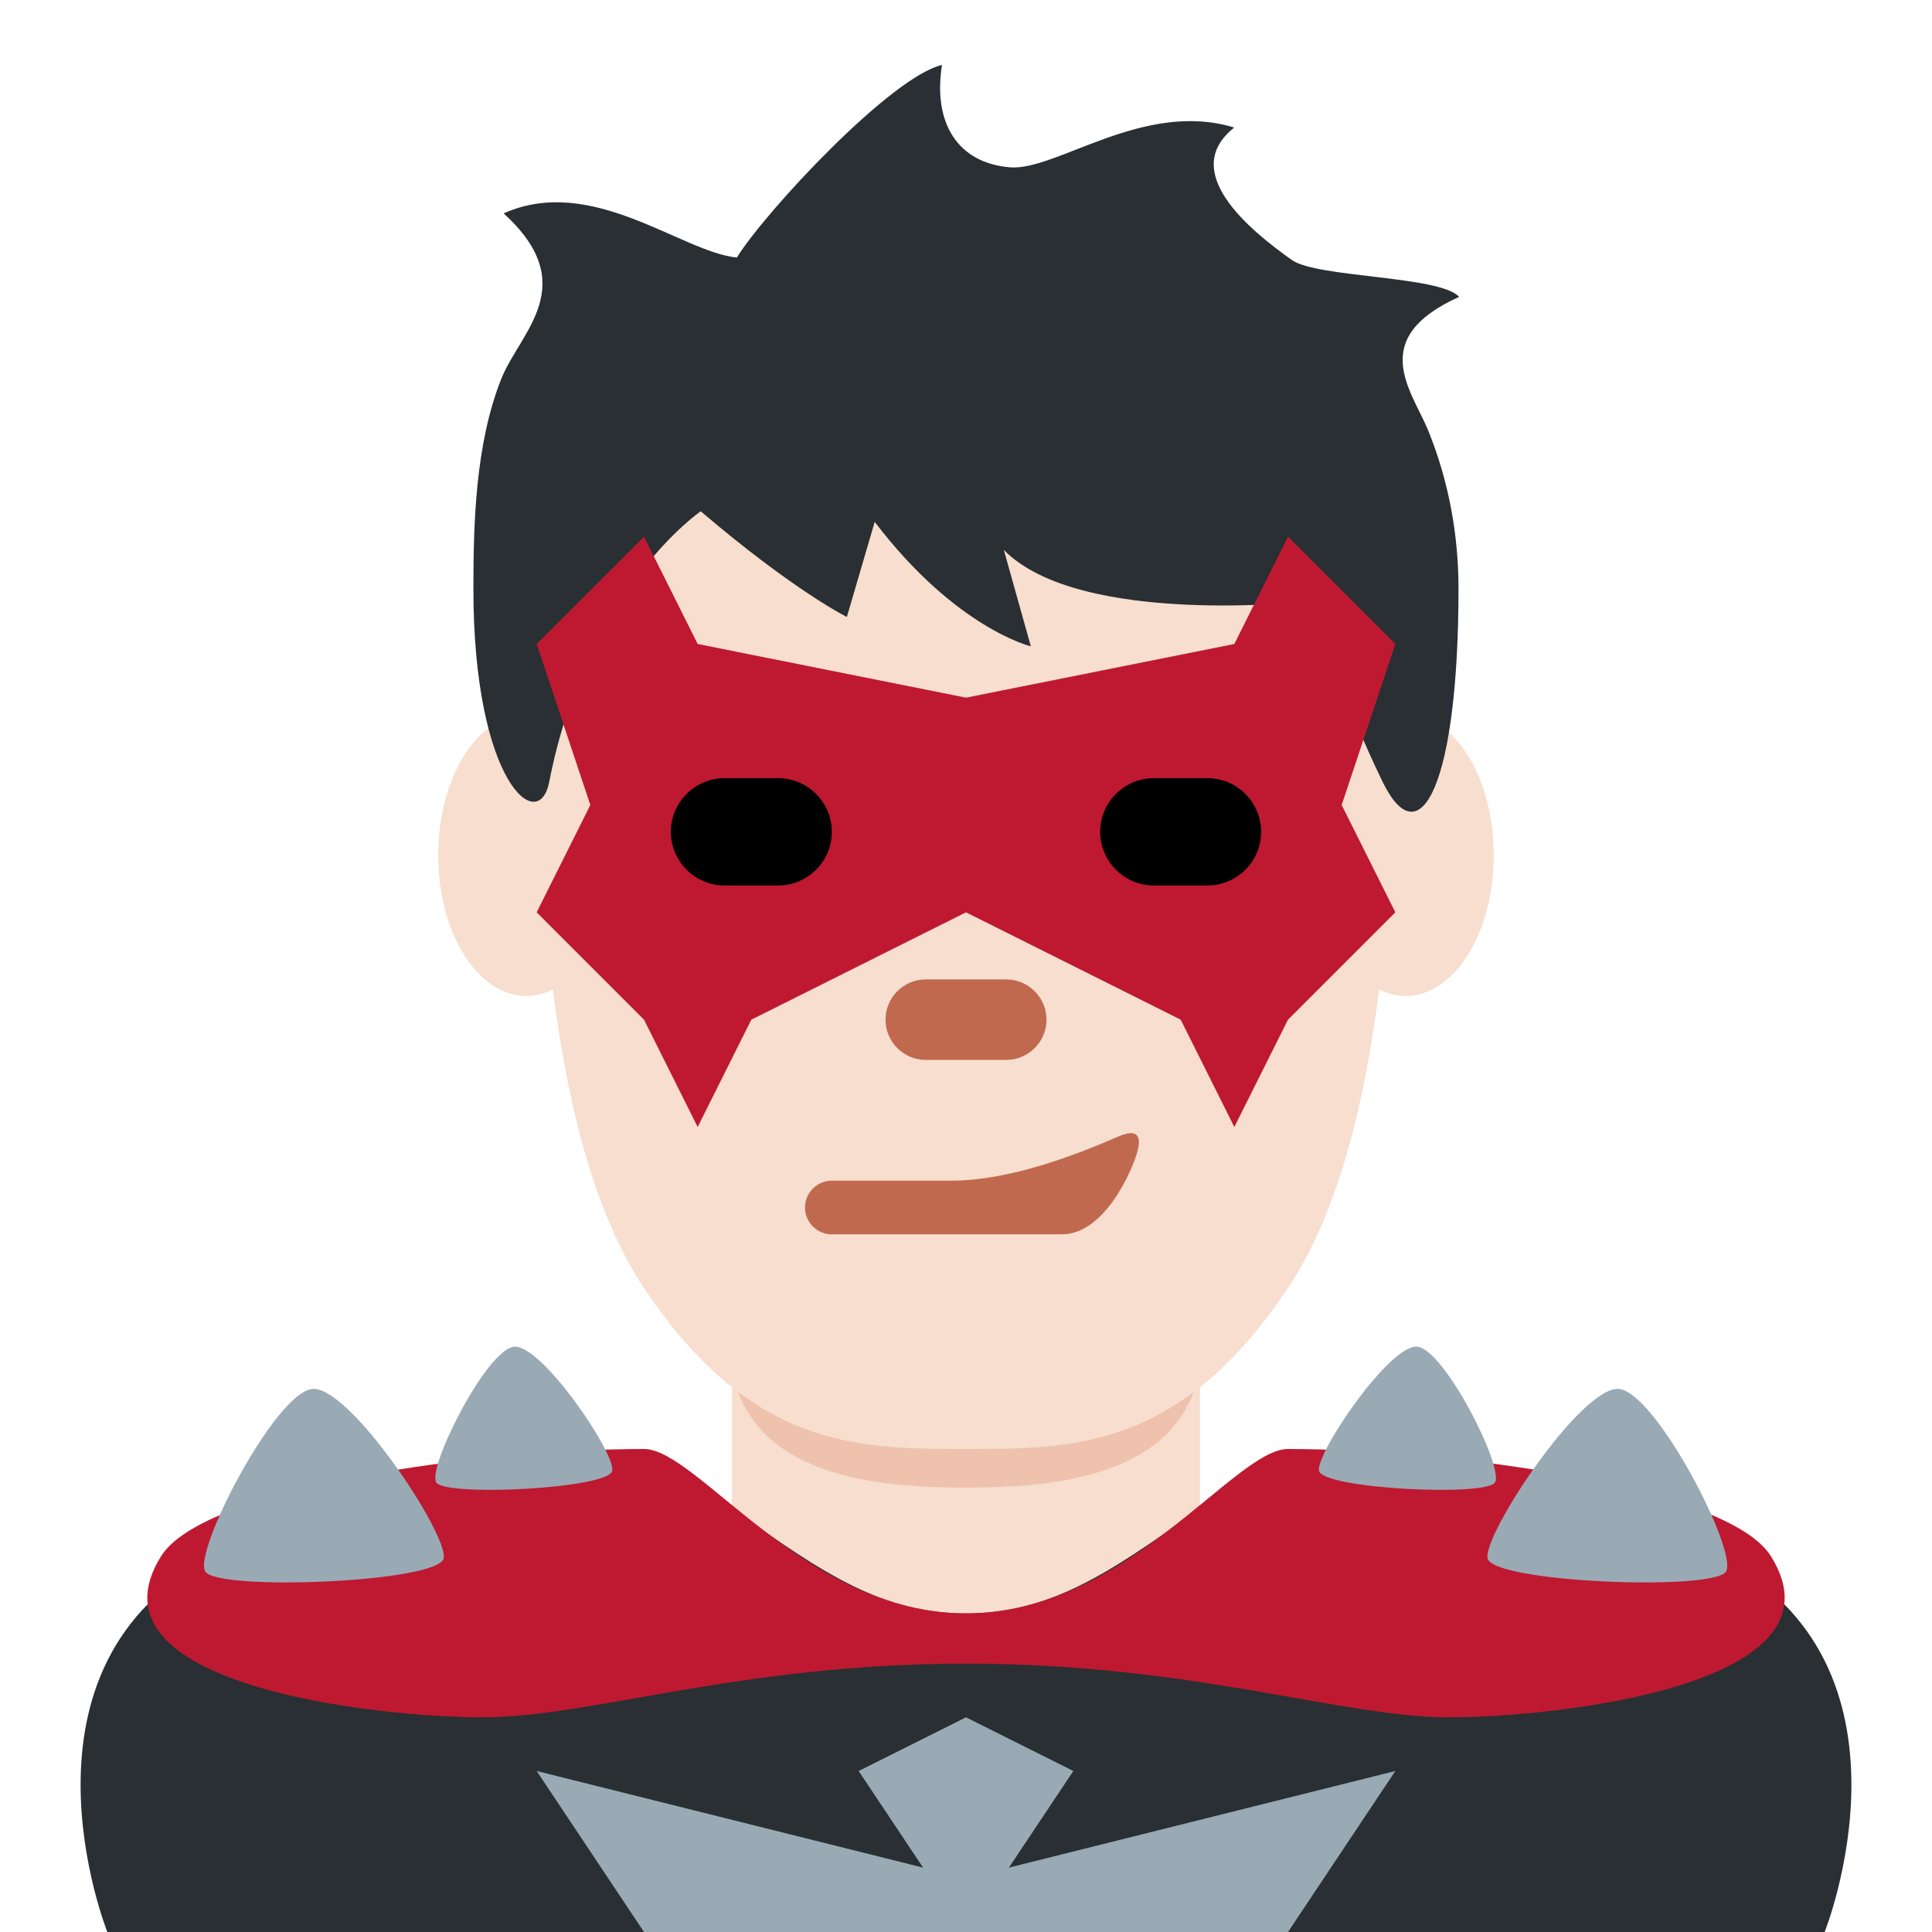
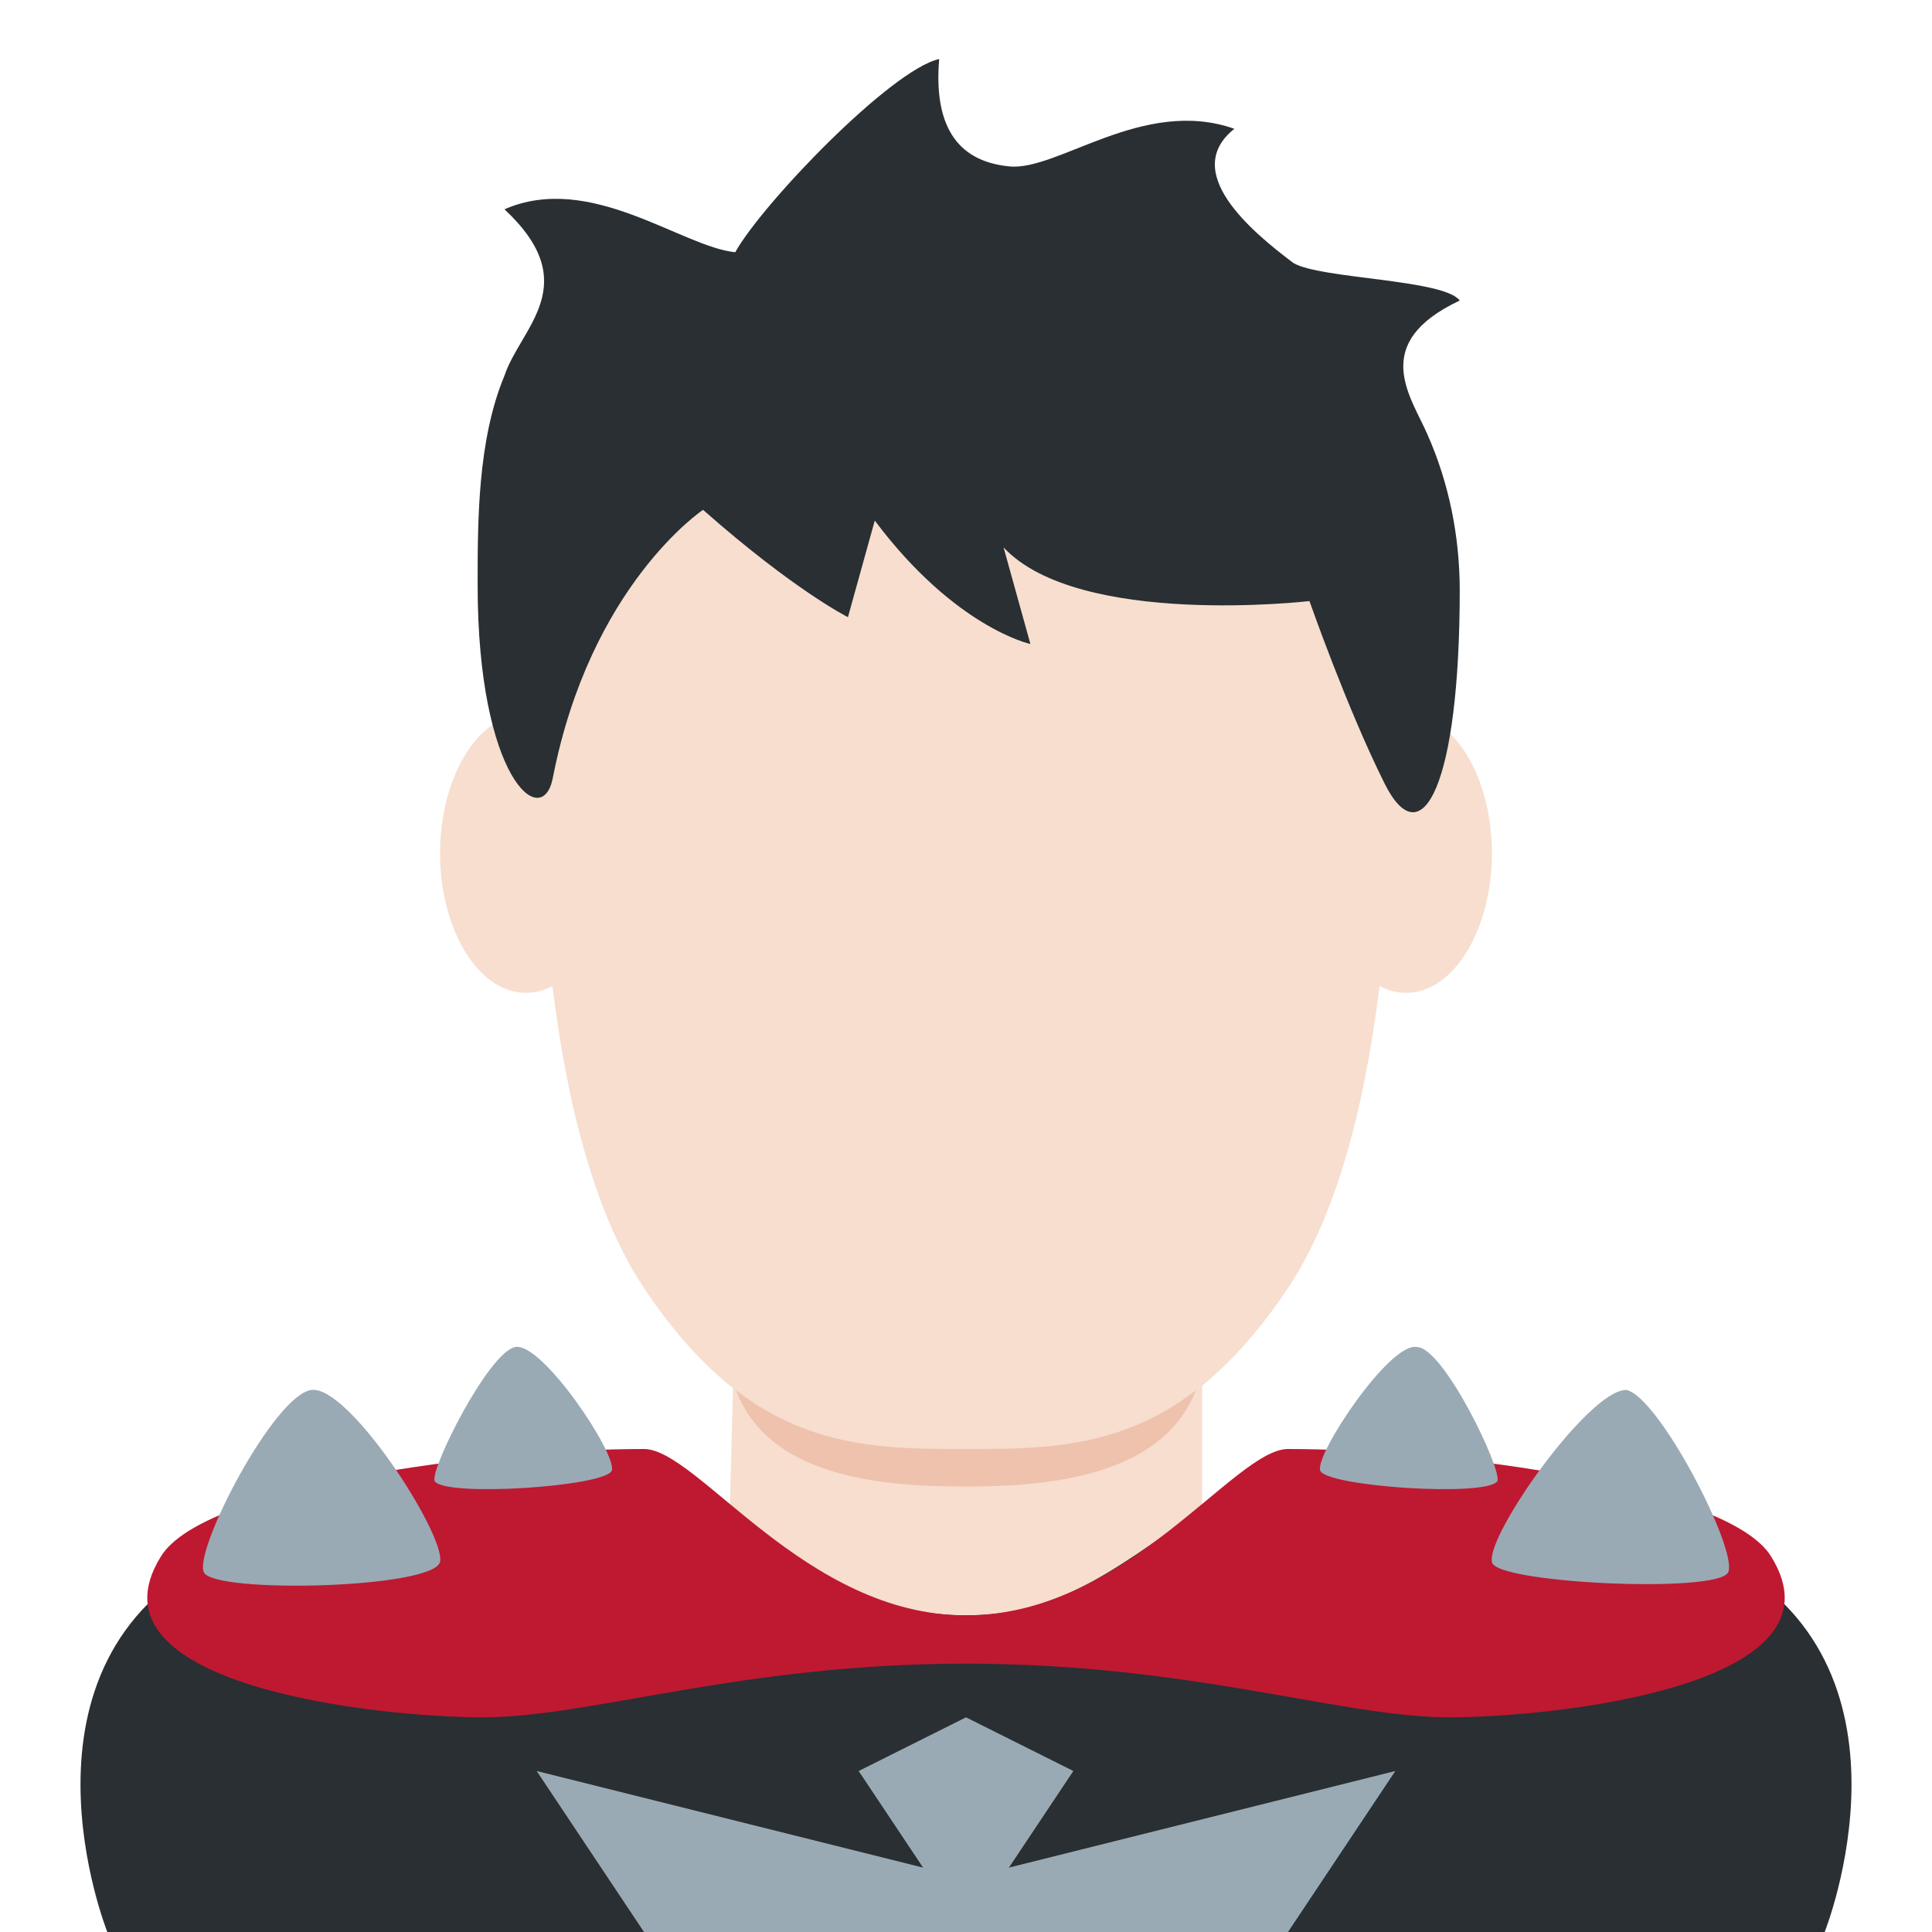
- <svg xmlns="http://www.w3.org/2000/svg" viewBox="0 0 36 36">
-   <path fill="#292F33" d="M32 29c-2.155-1.085-25.845-1.085-28 0-3.995 2.011-2 7-2 7h32s1.995-4.989-2-7z" />
-   <path fill="#99AAB5" d="M12 36l-2-3 8 2 8-2-2 3z" />
-   <path fill="#99AAB5" d="M18 32l2 1-2 3-2-3z" />
-   <path fill="#F7DECE" d="M13.64 28.101c1.744 1.268 2.848 1.963 4.36 1.963 1.512 0 2.615-.696 4.359-1.963V24.29h-8.72v3.811z" />
-   <path fill="#EEC2AD" d="M13.632 25.5c.368 2.027 2.724 2.219 4.364 2.219 1.639 0 4.004-.191 4.363-2.219v-3.019h-8.728V25.5z" />
-   <path fill="#F7DECE" d="M11.444 15.936c0 1.448-.734 2.622-1.639 2.622s-1.639-1.174-1.639-2.622.734-2.623 1.639-2.623c.905-.001 1.639 1.174 1.639 2.623m16.389 0c0 1.448-.733 2.622-1.639 2.622-.905 0-1.639-1.174-1.639-2.622s.733-2.623 1.639-2.623c.906-.001 1.639 1.174 1.639 2.623" />
-   <path fill="#F7DECE" d="M18 7c-5 0-8 2-8 5s0 9 2 12 4 3 6 3 4 0 6-3 2-9 2-12-3-5-8-5z" />
-   <path fill="#292F33" d="M18.821 3.118c.859.07 2.492-1.259 4.177-.741-1.037.821.282 1.908 1.076 2.469.469.331 2.76.29 3.115.686-1.729.778-.878 1.75-.575 2.494.384.945.563 1.949.563 2.942 0 3.604-.706 5.047-1.412 3.604-.706-1.441-1.356-3.368-1.356-3.368s-4.292.485-5.704-.957l.503 1.796s-1.396-.332-2.909-2.319l-.519 1.772s-.971-.477-2.723-1.969c0 0-2.118 1.442-2.824 5.046-.196 1.001-1.412 0-1.412-3.604 0-1.214.037-2.696.519-3.908.347-.873 1.514-1.745.045-3.085 1.642-.735 3.307.718 4.344.823.544-.868 2.87-3.366 3.824-3.589-.173 1.081.292 1.829 1.268 1.908z" />
-   <path fill="#BE1931" d="M18 13l5-1 1-2 2 2-1 3 1 2-2 2-1 2-1-2-4-2-4 2-1 2-1-2-2-2 1-2-1-3 2-2 1 2z" />
-   <path d="M15.5 15.5c0 .55-.45 1-1 1h-1c-.55 0-1-.45-1-1s.45-1 1-1h1c.55 0 1 .45 1 1m8 0c0-.55-.45-1-1-1h-1c-.55 0-1 .45-1 1s.45 1 1 1h1c.55 0 1-.45 1-1" />
-   <path fill="#C1694F" d="M18.75 19.75h-1.5c-.413 0-.75-.337-.75-.75s.337-.75.75-.75h1.5c.413 0 .75.337.75.75s-.337.75-.75.75m2.084 1.429c-.691.301-1.978.821-3.108.821H15.5c-.275 0-.5.225-.5.5s.225.5.5.5h4.204c.006 0 .007-.003.013-.003l.068.003c.581 0 1.016-.629 1.252-1.135.282-.605.261-.887-.203-.686z" />
-   <path fill="#BE1931" d="M33 29c-.81-1.299-6-2-9-2-1 0-3 3.063-6 3.063S13 27 12 27c-3 0-8.19.701-9 2-1.497 2.4 4 3 6 3s4.773-1 9-1 7 1 9 1 7.497-.6 6-3z" />
-   <path fill="#99AAB5" d="M5.818 25.881c.691-.07 2.528 2.7 2.45 3.153-.078.454-4.212.618-4.443.25-.231-.368 1.302-3.333 1.993-3.403zm2.311 1.742c.173.27 3.225.117 3.28-.219.054-.336-1.324-2.367-1.834-2.31-.51.056-1.619 2.258-1.446 2.529zm24.032 1.661c-.23.369-4.364.204-4.443-.25-.078-.454 1.759-3.223 2.45-3.153.692.07 2.224 3.035 1.993 3.403zm-5.75-4.19c-.51-.057-1.888 1.975-1.834 2.31.054.336 3.106.489 3.28.219.173-.271-.936-2.473-1.446-2.529z" />
+ <svg xmlns="http://www.w3.org/2000/svg" version="1.1" id="Layer_1" x="0px" y="0px" viewBox="0 0 36 36" style="enable-background:new 0 0 36 36;" xml:space="preserve">
+   <style type="text/css">
+ 	.st0{fill:#292F33;}
+ 	.st1{fill:#99AAB5;}
+ 	.st2{fill:#F7DECE;}
+ 	.st3{fill:#EEC2AD;}
+ 	.st4{fill:#BE1931;}
+ </style>
+   <path class="st0" d="M32,29c-2.2-1.1-25.8-1.1-28,0c-4,2-2,7-2,7h32C34,36,36,31,32,29z" />
+   <path class="st1" d="M12,36l-2-3l8,2l8-2l-2,3H12z" />
+   <path class="st1" d="M18,32l2,1l-2,3l-2-3L18,32z" />
+   <path class="st2" d="M13.6,28.1c1.7,1.3,2.8,2,4.4,2s2.6-0.7,4.4-2v-3.8h-8.7L13.6,28.1L13.6,28.1z" />
+   <path class="st3" d="M13.6,25.5c0.4,2,2.7,2.2,4.4,2.2c1.6,0,4-0.2,4.4-2.2v-3h-8.7L13.6,25.5L13.6,25.5z" />
+   <path class="st2" d="M11.4,15.9c0,1.4-0.7,2.6-1.6,2.6s-1.6-1.2-1.6-2.6s0.7-2.6,1.6-2.6C10.7,13.3,11.4,14.5,11.4,15.9 M27.8,15.9  c0,1.4-0.7,2.6-1.6,2.6c-0.9,0-1.6-1.2-1.6-2.6s0.7-2.6,1.6-2.6C27.1,13.3,27.8,14.5,27.8,15.9" />
+   <path class="st2" d="M18,7c-5,0-8,2-8,5s0,9,2,12s4,3,6,3s4,0,6-3s2-9,2-12S23,7,18,7z" />
+   <path class="st0" d="M18.8,3.1c0.9,0.1,2.5-1.3,4.2-0.7c-1,0.8,0.3,1.9,1.1,2.5c0.5,0.3,2.8,0.3,3.1,0.7c-1.7,0.8-0.9,1.8-0.6,2.5  C27,9,27.2,10,27.2,11c0,3.6-0.7,5-1.4,3.6c-0.7-1.4-1.4-3.4-1.4-3.4s-4.3,0.5-5.7-1l0.5,1.8c0,0-1.4-0.3-2.9-2.3l-0.5,1.8  c0,0-1-0.5-2.7-2c0,0-2.1,1.4-2.8,5c-0.2,1-1.4,0-1.4-3.6c0-1.2,0-2.7,0.5-3.9c0.3-0.9,1.5-1.7,0-3.1c1.6-0.7,3.3,0.7,4.3,0.8  c0.5-0.9,2.9-3.4,3.8-3.6C17.4,2.3,17.8,3,18.8,3.1z" />
+   <path class="st4" d="M33,29c-0.8-1.3-6-2-9-2c-1,0-3,3.1-6,3.1S13,27,12,27c-3,0-8.2,0.7-9,2c-1.5,2.4,4,3,6,3s4.8-1,9-1s7,1,9,1  S34.5,31.4,33,29z" />
+   <path class="st1" d="M5.8,25.9c0.7-0.1,2.5,2.7,2.4,3.2c-0.1,0.5-4.2,0.6-4.4,0.2S5.1,26,5.8,25.9z M8.1,27.6  c0.2,0.3,3.2,0.1,3.3-0.2c0.1-0.3-1.3-2.4-1.8-2.3C9.1,25.2,8,27.4,8.1,27.6z M32.2,29.3c-0.2,0.4-4.4,0.2-4.4-0.2  c-0.1-0.5,1.8-3.2,2.5-3.2C30.9,26,32.4,28.9,32.2,29.3z M26.4,25.1c-0.5-0.1-1.9,2-1.8,2.3c0.1,0.3,3.1,0.5,3.3,0.2  C28,27.4,26.9,25.1,26.4,25.1z" />
</svg>
